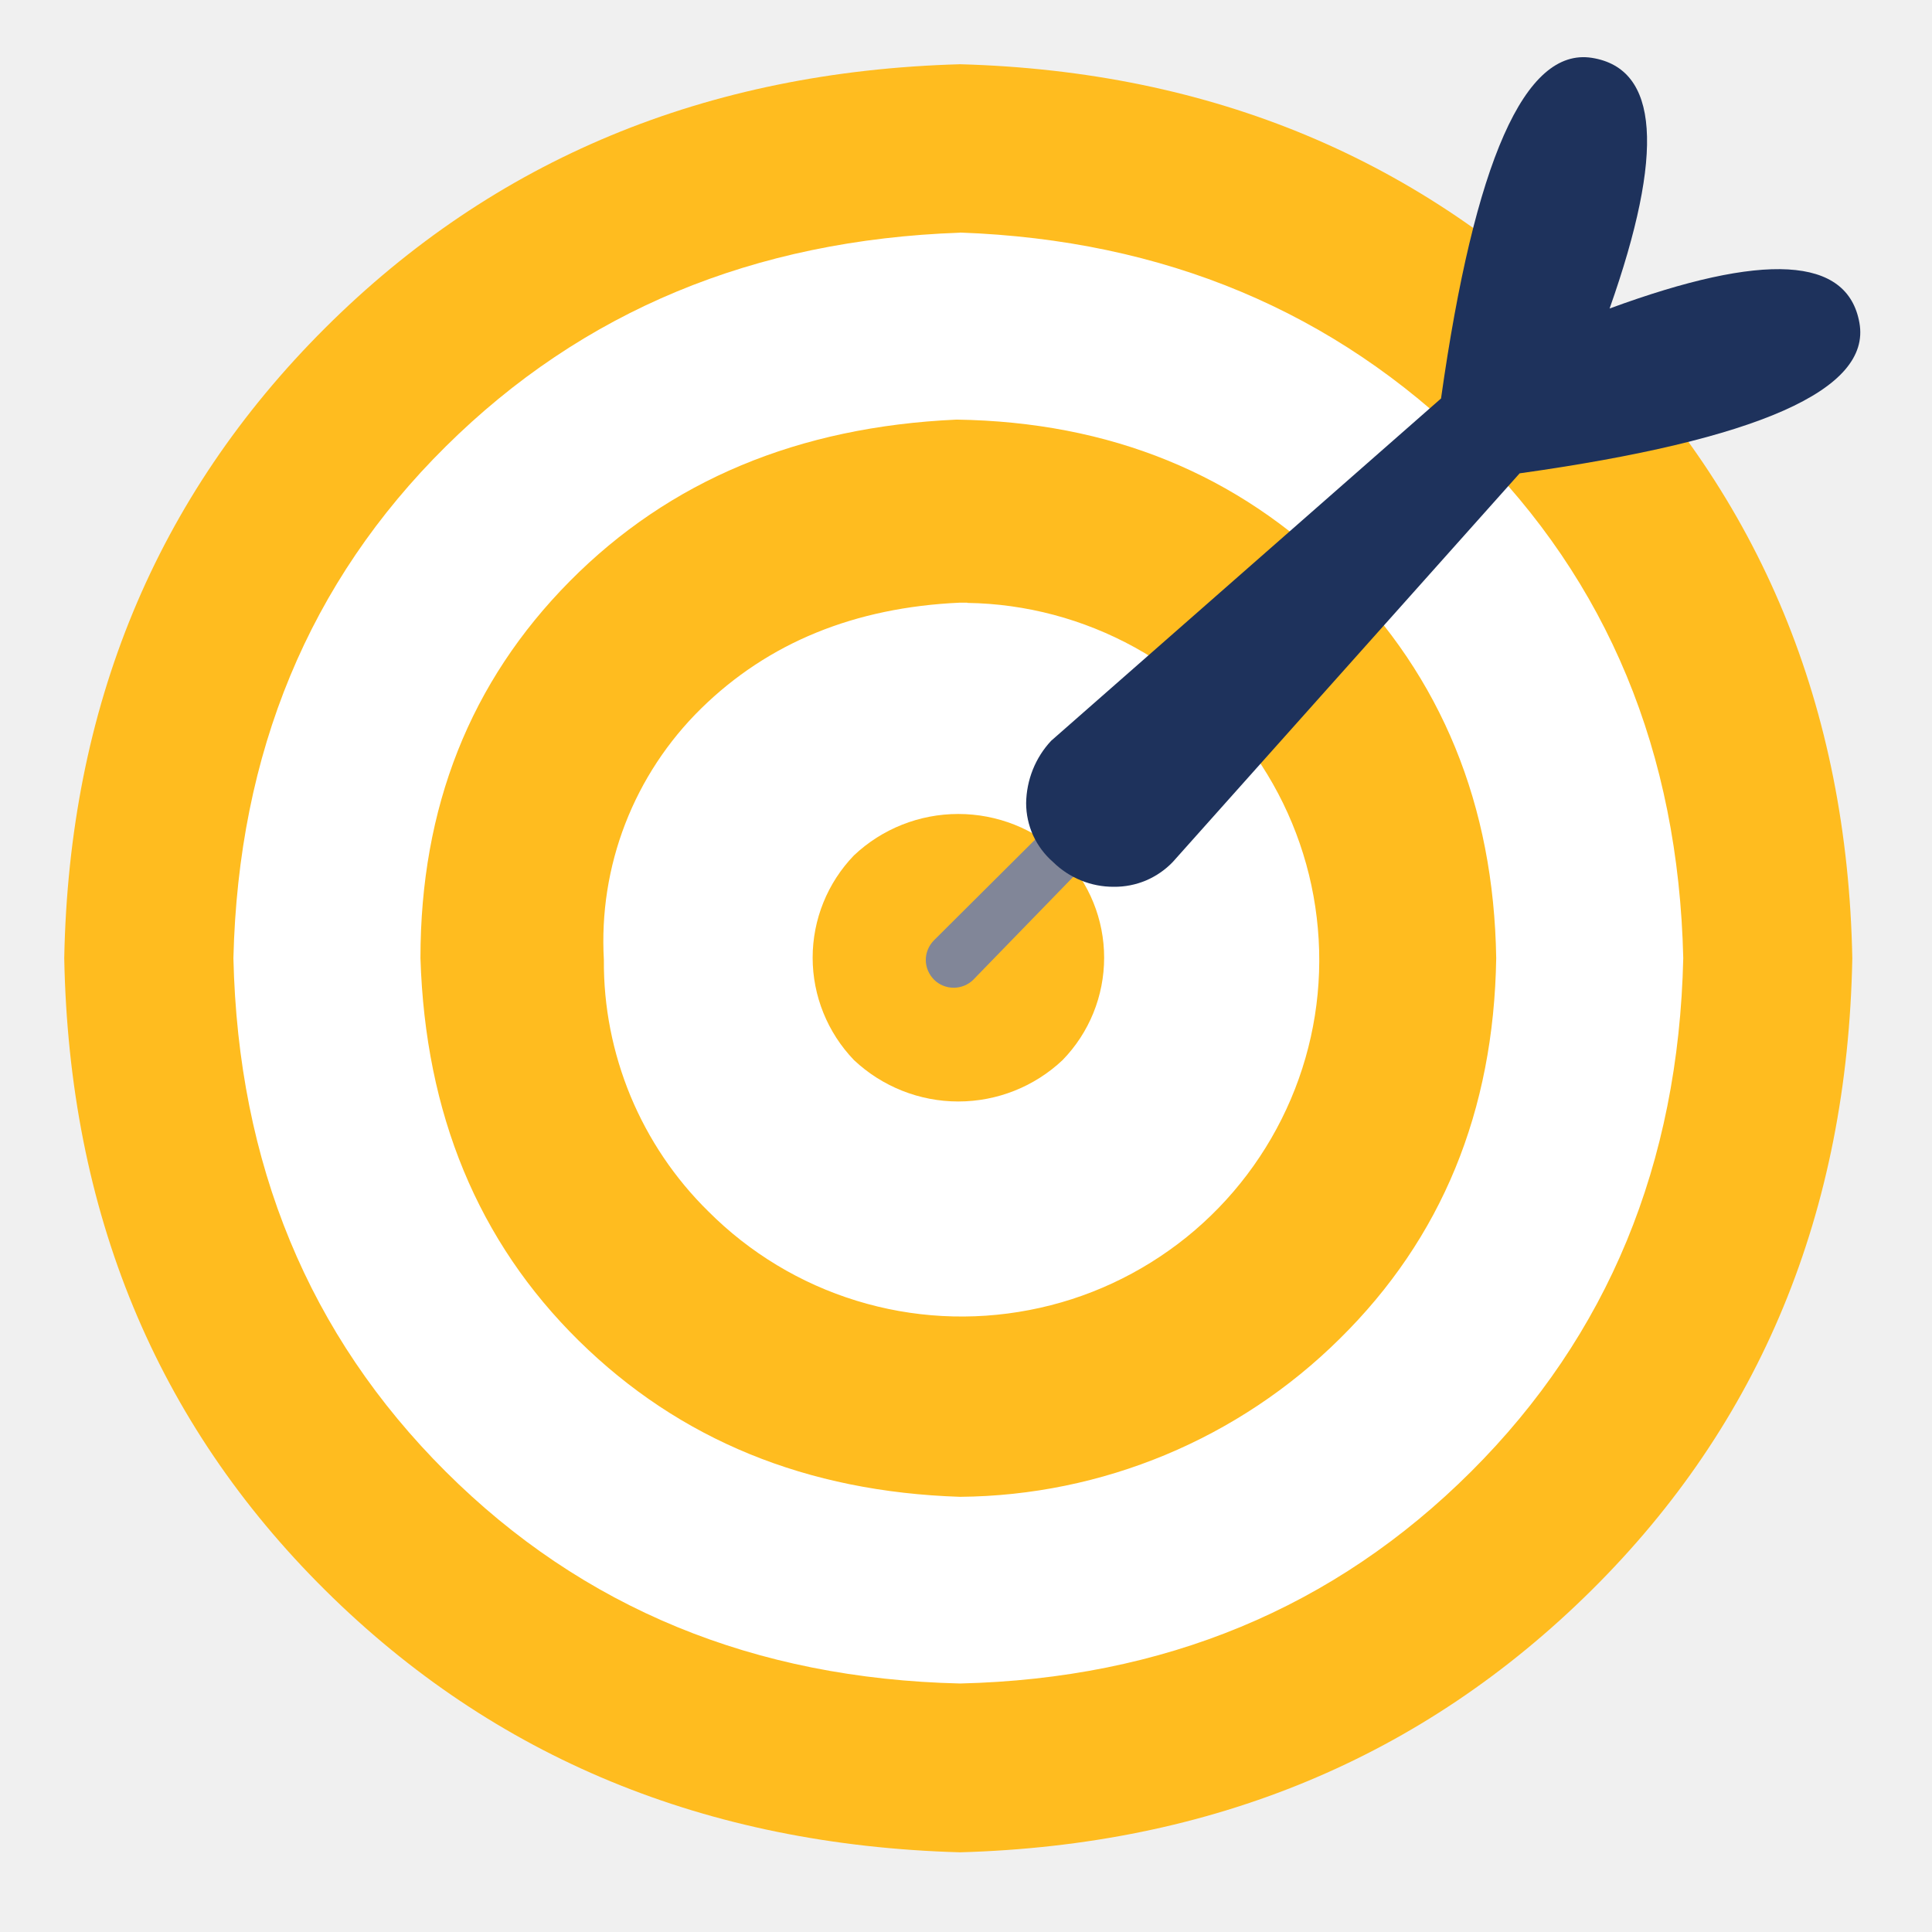
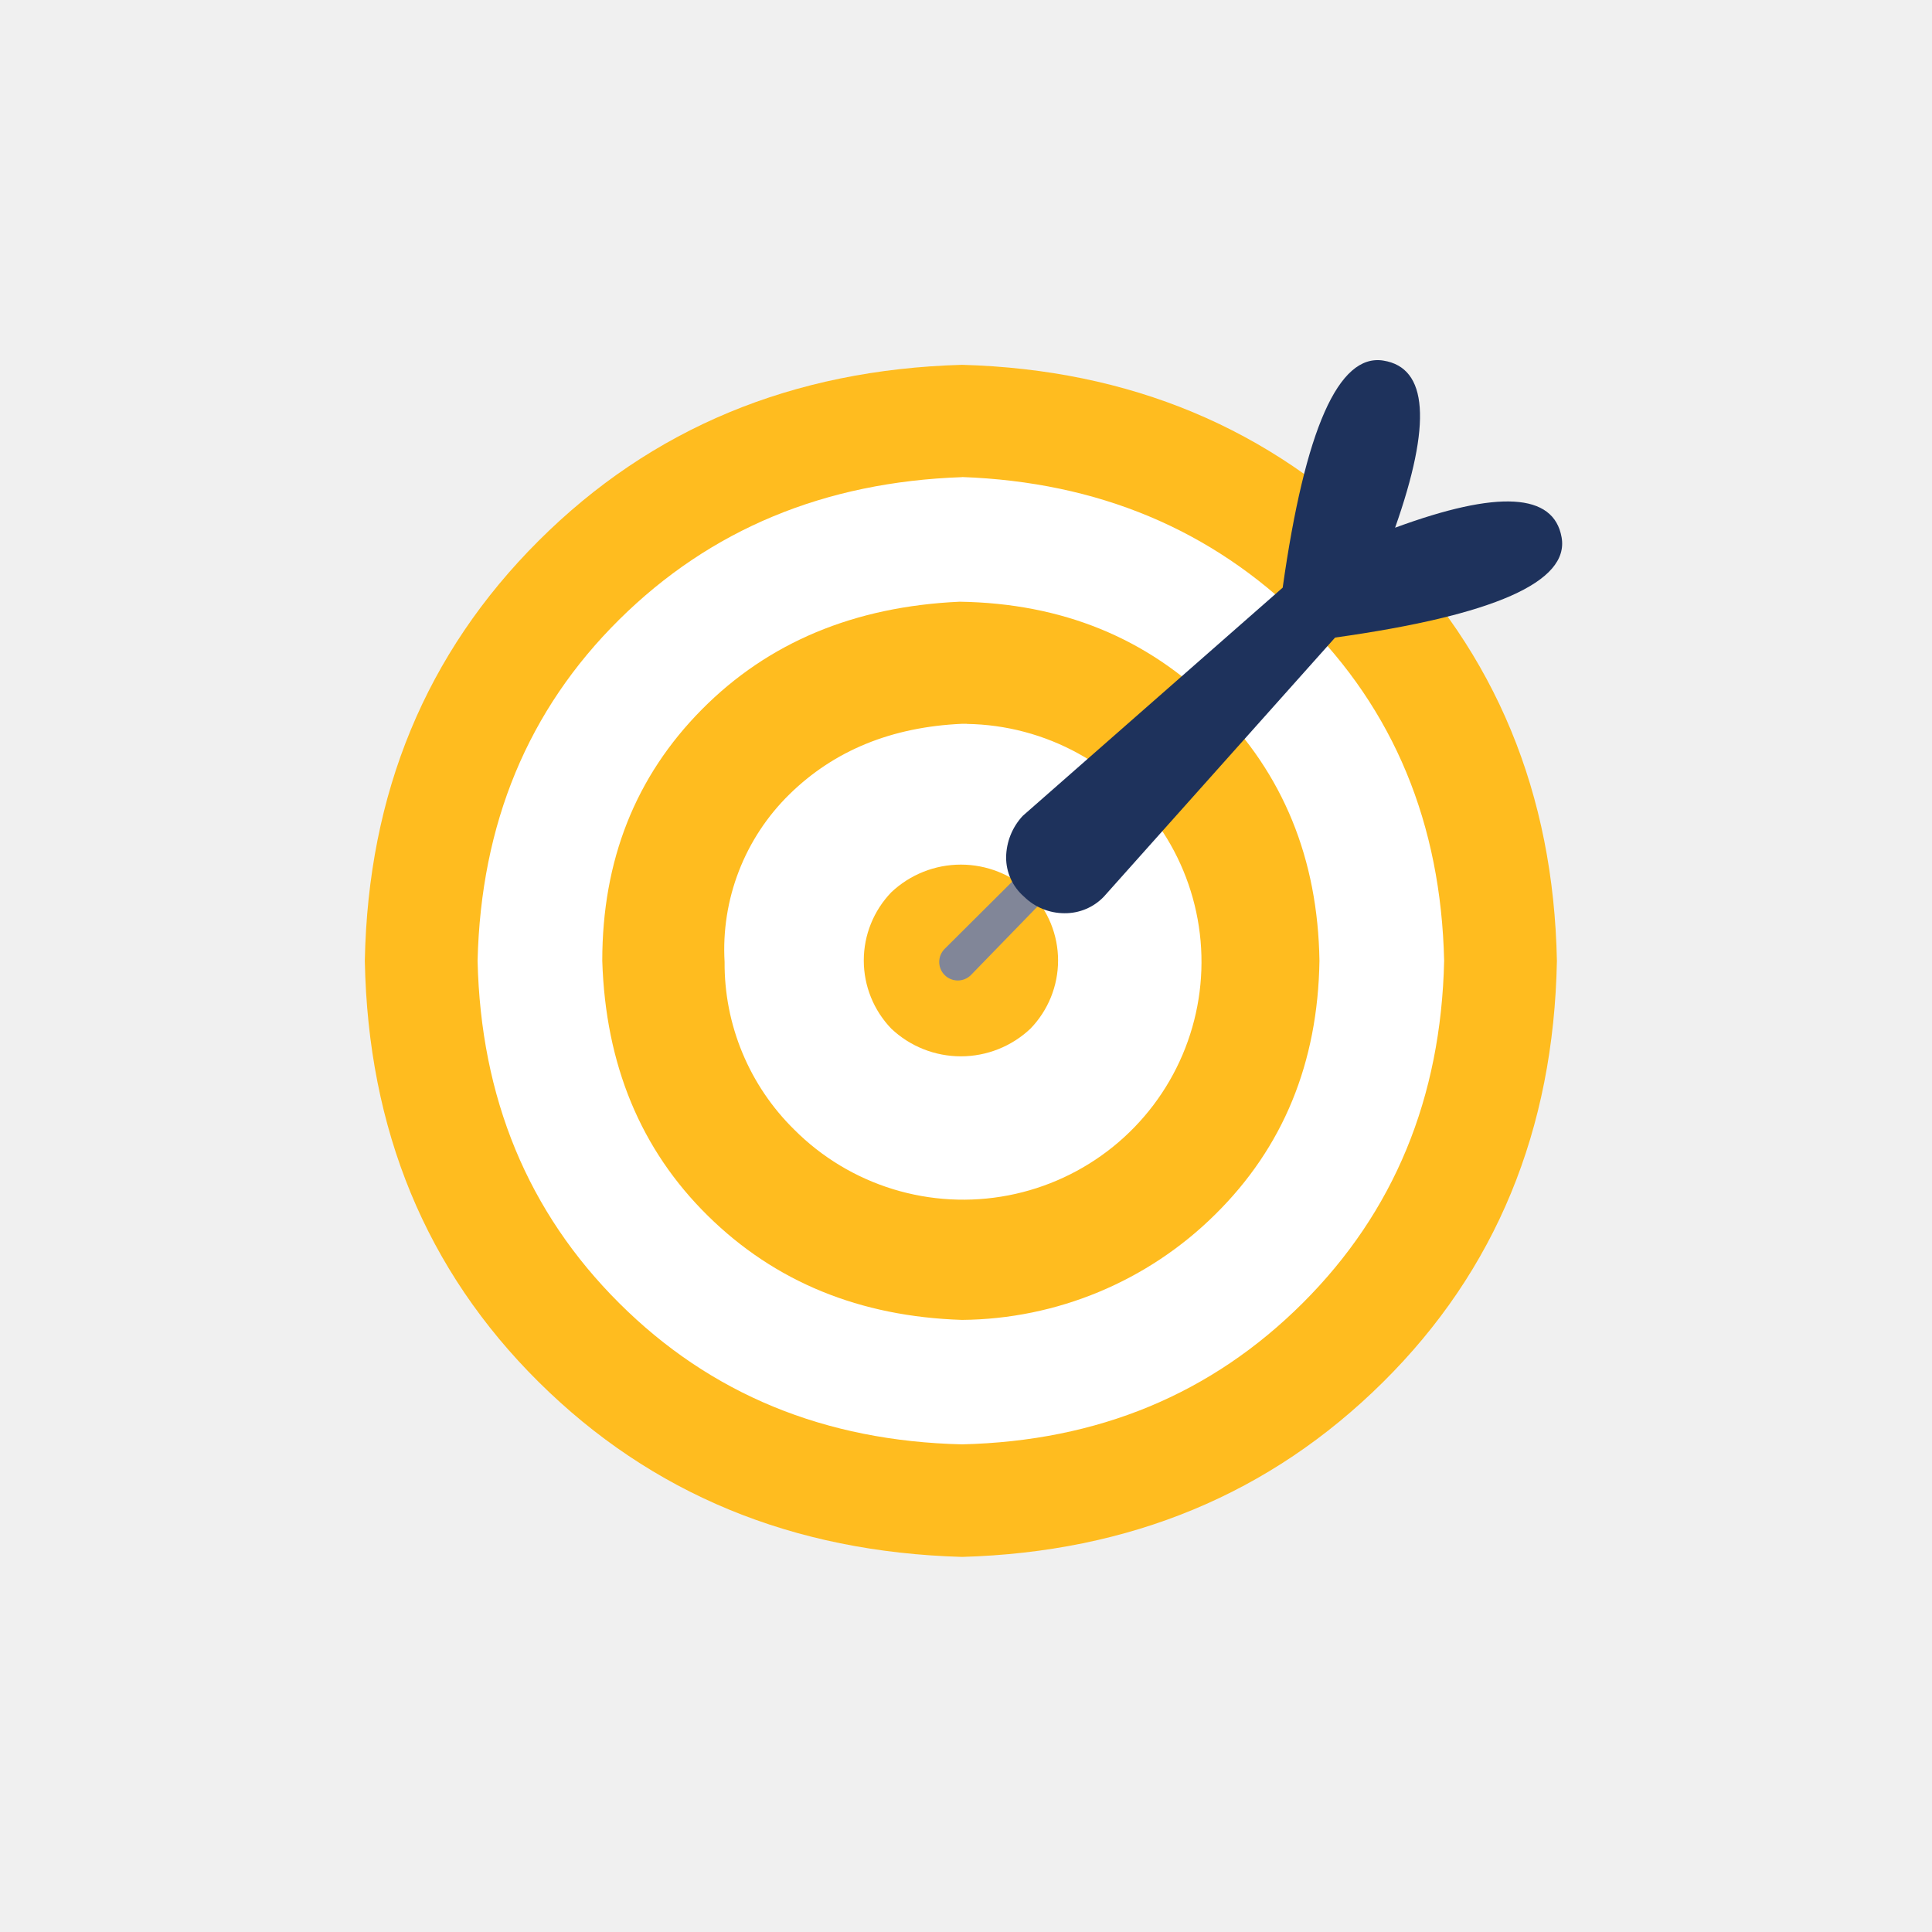
- <svg xmlns="http://www.w3.org/2000/svg" width="16" height="16" viewBox="0 0 16 16" fill="none">
-   <path d="M3.11 3.118C4.391 1.829 6.005 1.164 7.951 1.124C9.878 1.165 11.482 1.83 12.764 3.118C14.045 4.406 14.715 6.012 14.775 7.935C14.714 9.857 14.044 11.463 12.764 12.753C11.483 14.043 9.879 14.709 7.951 14.751C6.004 14.711 4.39 14.047 3.11 12.759C1.83 11.471 1.16 9.865 1.099 7.941C1.158 6.014 1.828 4.406 3.11 3.118Z" fill="white" />
-   <path d="M7.951 15.34C5.846 15.281 4.093 14.557 2.693 13.169C1.292 11.78 0.572 10.036 0.532 7.935C0.572 5.853 1.292 4.113 2.693 2.716C4.093 1.32 5.846 0.591 7.951 0.532C10.037 0.59 11.78 1.319 13.18 2.718C14.579 4.116 15.3 5.856 15.34 7.937C15.3 10.038 14.58 11.783 13.18 13.17C11.78 14.557 10.037 15.281 7.951 15.34ZM7.951 1.927C6.242 1.987 4.822 2.577 3.691 3.698C2.56 4.818 1.974 6.231 1.933 7.935C1.972 9.64 2.558 11.057 3.691 12.187C4.824 13.317 6.244 13.902 7.951 13.942C9.639 13.902 11.05 13.317 12.183 12.187C13.316 11.057 13.901 9.64 13.94 7.935C13.9 6.23 13.315 4.818 12.183 3.698C11.05 2.578 9.64 1.987 7.951 1.926V1.927Z" fill="#FFBC1F" />
-   <path d="M7.951 12.396C6.68 12.355 5.627 11.924 4.793 11.103C3.959 10.281 3.522 9.225 3.482 7.935C3.482 6.686 3.894 5.646 4.719 4.813C5.544 3.98 6.611 3.534 7.922 3.475C9.192 3.494 10.25 3.925 11.095 4.768C11.939 5.611 12.371 6.667 12.391 7.935C12.371 9.204 11.939 10.255 11.095 11.087C10.258 11.916 9.13 12.386 7.951 12.396V12.396ZM8.011 4.991H7.951C7.077 5.03 6.361 5.323 5.806 5.868C5.531 6.138 5.317 6.463 5.178 6.822C5.039 7.181 4.979 7.565 5.001 7.949C4.998 8.337 5.074 8.72 5.222 9.078C5.371 9.436 5.589 9.76 5.866 10.032C6.208 10.375 6.63 10.63 7.093 10.772C7.557 10.915 8.049 10.941 8.525 10.849C9.002 10.758 9.448 10.55 9.826 10.246C10.203 9.942 10.5 9.549 10.69 9.103C10.88 8.658 10.957 8.172 10.914 7.69C10.872 7.207 10.711 6.742 10.447 6.336C10.182 5.93 9.822 5.595 9.397 5.361C8.972 5.127 8.496 5 8.011 4.993V4.991Z" fill="#FFBC1F" />
-   <path d="M7.072 7.084C7.306 6.863 7.615 6.741 7.936 6.741C8.258 6.741 8.567 6.863 8.8 7.084C9.021 7.311 9.144 7.615 9.144 7.931C9.144 8.248 9.021 8.552 8.8 8.779C8.567 8.999 8.258 9.122 7.936 9.122C7.615 9.122 7.306 8.999 7.072 8.779C6.853 8.551 6.73 8.247 6.73 7.931C6.73 7.615 6.853 7.311 7.072 7.084V7.084Z" fill="#FFBC1F" />
-   <path d="M8.061 8.113C8.018 8.156 7.959 8.18 7.898 8.18C7.837 8.18 7.778 8.156 7.735 8.113C7.692 8.069 7.667 8.011 7.667 7.95C7.667 7.889 7.692 7.83 7.735 7.787L8.654 6.872L8.95 7.198L8.061 8.113Z" fill="#818698" />
-   <path d="M15.399 2.674C15.498 3.228 14.56 3.643 12.585 3.92L9.713 7.138C9.65 7.204 9.574 7.256 9.49 7.292C9.406 7.327 9.316 7.345 9.224 7.344C9.036 7.345 8.855 7.271 8.72 7.138C8.651 7.078 8.595 7.003 8.556 6.919C8.518 6.835 8.498 6.743 8.498 6.651C8.501 6.459 8.574 6.275 8.705 6.135L11.934 3.3C12.212 1.332 12.628 0.392 13.183 0.479C13.739 0.567 13.788 1.259 13.33 2.555C14.611 2.084 15.301 2.123 15.399 2.674Z" fill="#1E325C" />
+ <svg xmlns="http://www.w3.org/2000/svg" width="376" height="376" viewBox="0 0 376 376" fill="none">
+   <path d="M111.392 111.512C131.464 91.317 156.743 80.907 187.23 80.281C217.425 80.922 242.559 91.332 262.631 111.512C282.702 131.691 293.205 156.85 294.139 186.989C293.19 217.098 282.688 242.257 262.631 262.466C242.573 282.674 217.44 293.106 187.23 293.761C156.729 293.135 131.449 282.733 111.392 262.553C91.335 242.373 80.832 217.214 79.884 187.076C80.803 156.879 91.305 131.691 111.392 111.512Z" fill="white" />
+   <path d="M187.23 303C154.248 302.068 126.788 290.726 104.849 268.974C82.91 247.222 71.627 219.894 71 186.989C71.627 154.361 82.91 127.105 104.849 105.222C126.788 83.339 154.248 71.932 187.23 71C219.919 71.917 247.226 83.332 269.151 105.244C291.075 127.156 302.358 154.412 303 187.011C302.373 219.93 291.089 247.259 269.151 268.996C247.212 290.734 219.905 302.068 187.23 303ZM187.23 92.861C160.462 93.793 138.217 103.038 120.494 120.597C102.771 138.156 93.588 160.287 92.946 186.989C93.559 213.691 102.741 235.895 120.494 253.599C138.246 271.304 160.492 280.469 187.23 281.095C213.676 280.469 235.776 271.304 253.528 253.599C271.28 235.895 280.456 213.691 281.054 186.989C280.441 160.272 271.266 138.142 253.528 120.597C235.79 103.053 213.691 93.8 187.23 92.839V92.861Z" fill="#FFBC1F" />
+   <path d="M187.23 256.875C167.318 256.234 150.828 249.478 137.758 236.608C124.688 223.737 117.839 207.197 117.212 186.989C117.212 167.421 123.674 151.114 136.598 138.068C149.522 125.023 166.246 118.034 186.77 117.103C206.682 117.408 223.253 124.164 236.483 137.37C249.714 150.575 256.482 167.115 256.788 186.989C256.482 206.862 249.714 223.322 236.483 236.368C223.375 249.355 205.699 256.715 187.23 256.875ZM188.171 140.864H187.23C173.533 141.475 162.33 146.054 153.621 154.601C149.314 158.826 145.962 163.921 143.788 169.544C141.615 175.168 140.67 181.19 141.018 187.207C140.975 193.273 142.152 199.286 144.478 204.891C146.804 210.495 150.233 215.577 154.562 219.835C159.924 225.214 166.529 229.196 173.795 231.429C181.061 233.662 188.766 234.078 196.231 232.641C203.696 231.204 210.693 227.958 216.605 223.187C222.518 218.417 227.165 212.27 230.138 205.285C233.112 198.301 234.319 190.695 233.655 183.136C232.991 175.576 230.476 168.296 226.33 161.935C222.185 155.573 216.537 150.327 209.883 146.656C203.228 142.986 195.773 141.004 188.171 140.886V140.864Z" fill="#FFBC1F" />
+   <path d="M173.467 173.645C177.124 170.192 181.967 168.268 187.001 168.268C192.034 168.268 196.877 170.192 200.534 173.645C203.988 177.206 205.919 181.967 205.919 186.923C205.919 191.88 203.988 196.641 200.534 200.202C196.877 203.655 192.034 205.579 187.001 205.579C181.967 205.579 177.124 203.655 173.467 200.202C170.028 196.634 168.107 191.875 168.107 186.923C168.107 181.972 170.028 177.213 173.467 173.645Z" fill="#FFBC1F" />
+   <path d="M188.957 189.763C188.279 190.439 187.36 190.819 186.402 190.819C185.443 190.819 184.524 190.439 183.847 189.763C183.169 189.088 182.788 188.171 182.788 187.215C182.788 186.26 183.169 185.343 183.847 184.667L198.243 170.334L202.875 175.43L188.957 189.763Z" fill="#818698" />
+   <path d="M303.913 104.565C305.464 113.239 290.77 119.745 259.831 124.081L214.836 174.498C213.85 175.531 212.662 176.35 211.345 176.906C210.028 177.462 208.611 177.742 207.181 177.729C204.225 177.733 201.388 176.571 199.287 174.498C198.192 173.549 197.314 172.376 196.714 171.059C196.114 169.742 195.805 168.312 195.808 166.865C195.841 163.861 196.997 160.977 199.048 158.777L249.632 114.367C253.982 83.531 260.506 68.8 269.205 70.174C277.903 71.547 278.672 82.389 271.51 102.701C291.575 95.313 302.376 95.935 303.913 104.565Z" fill="#1E325C" />
</svg>
